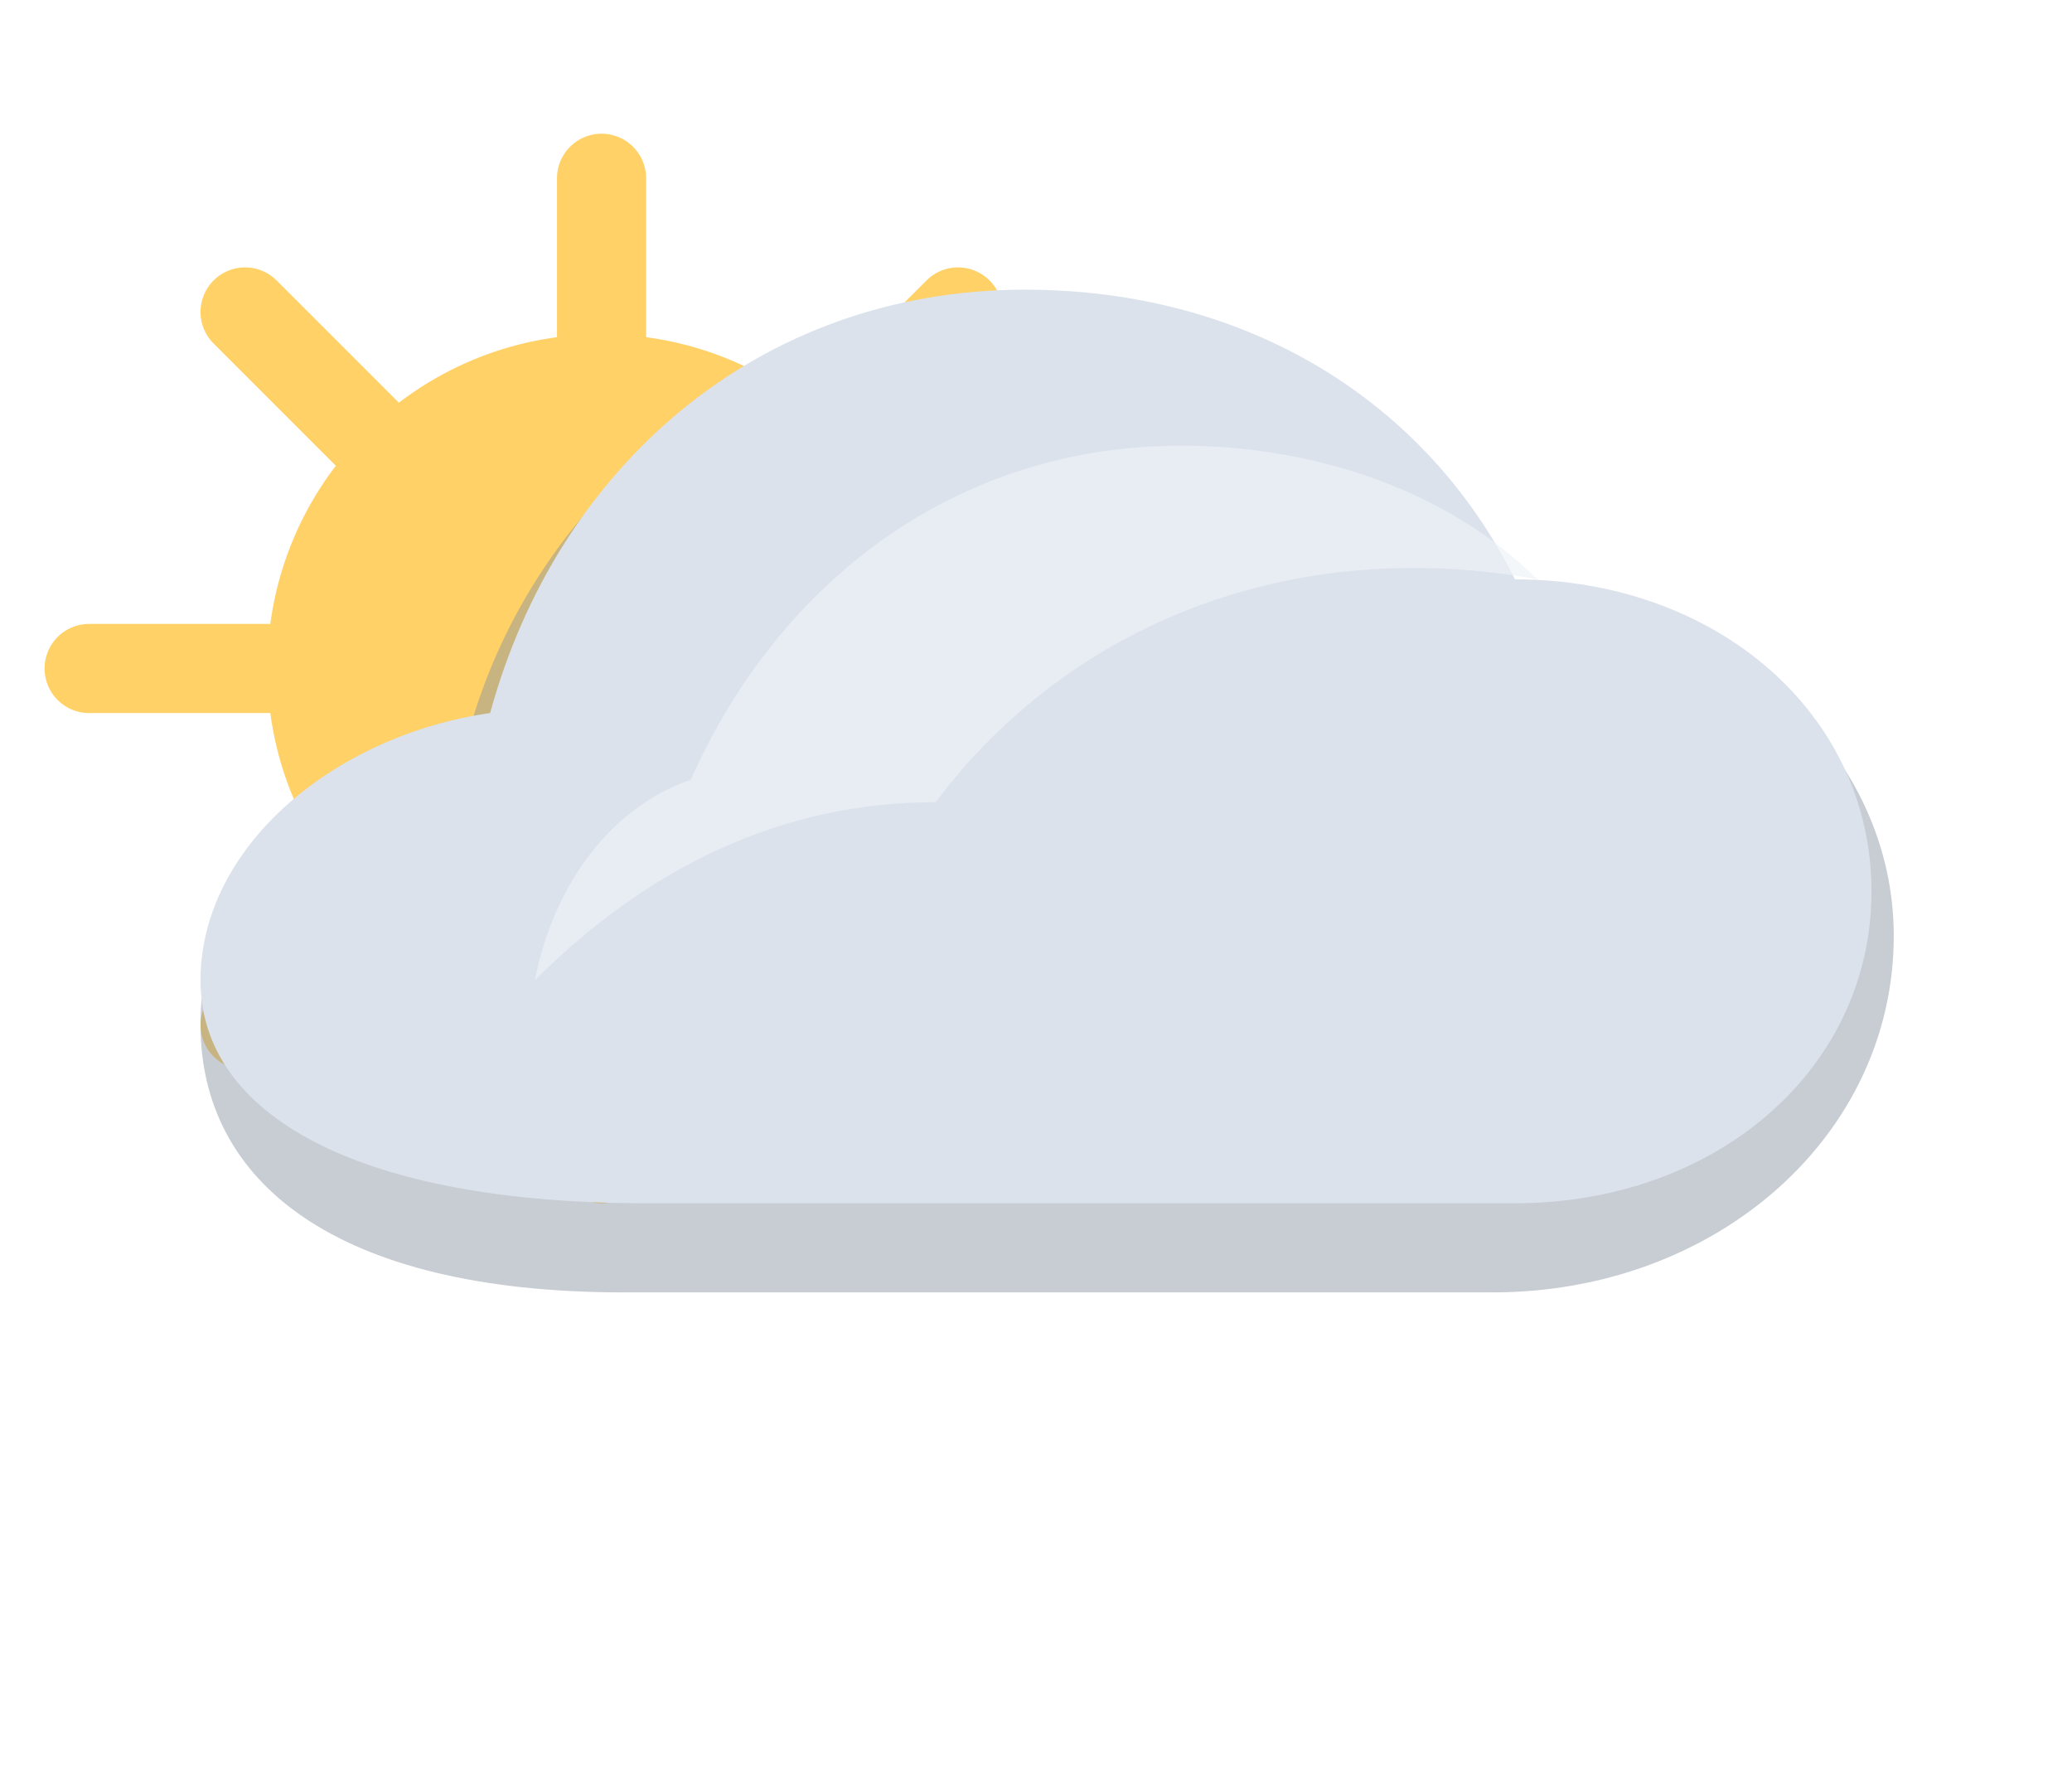
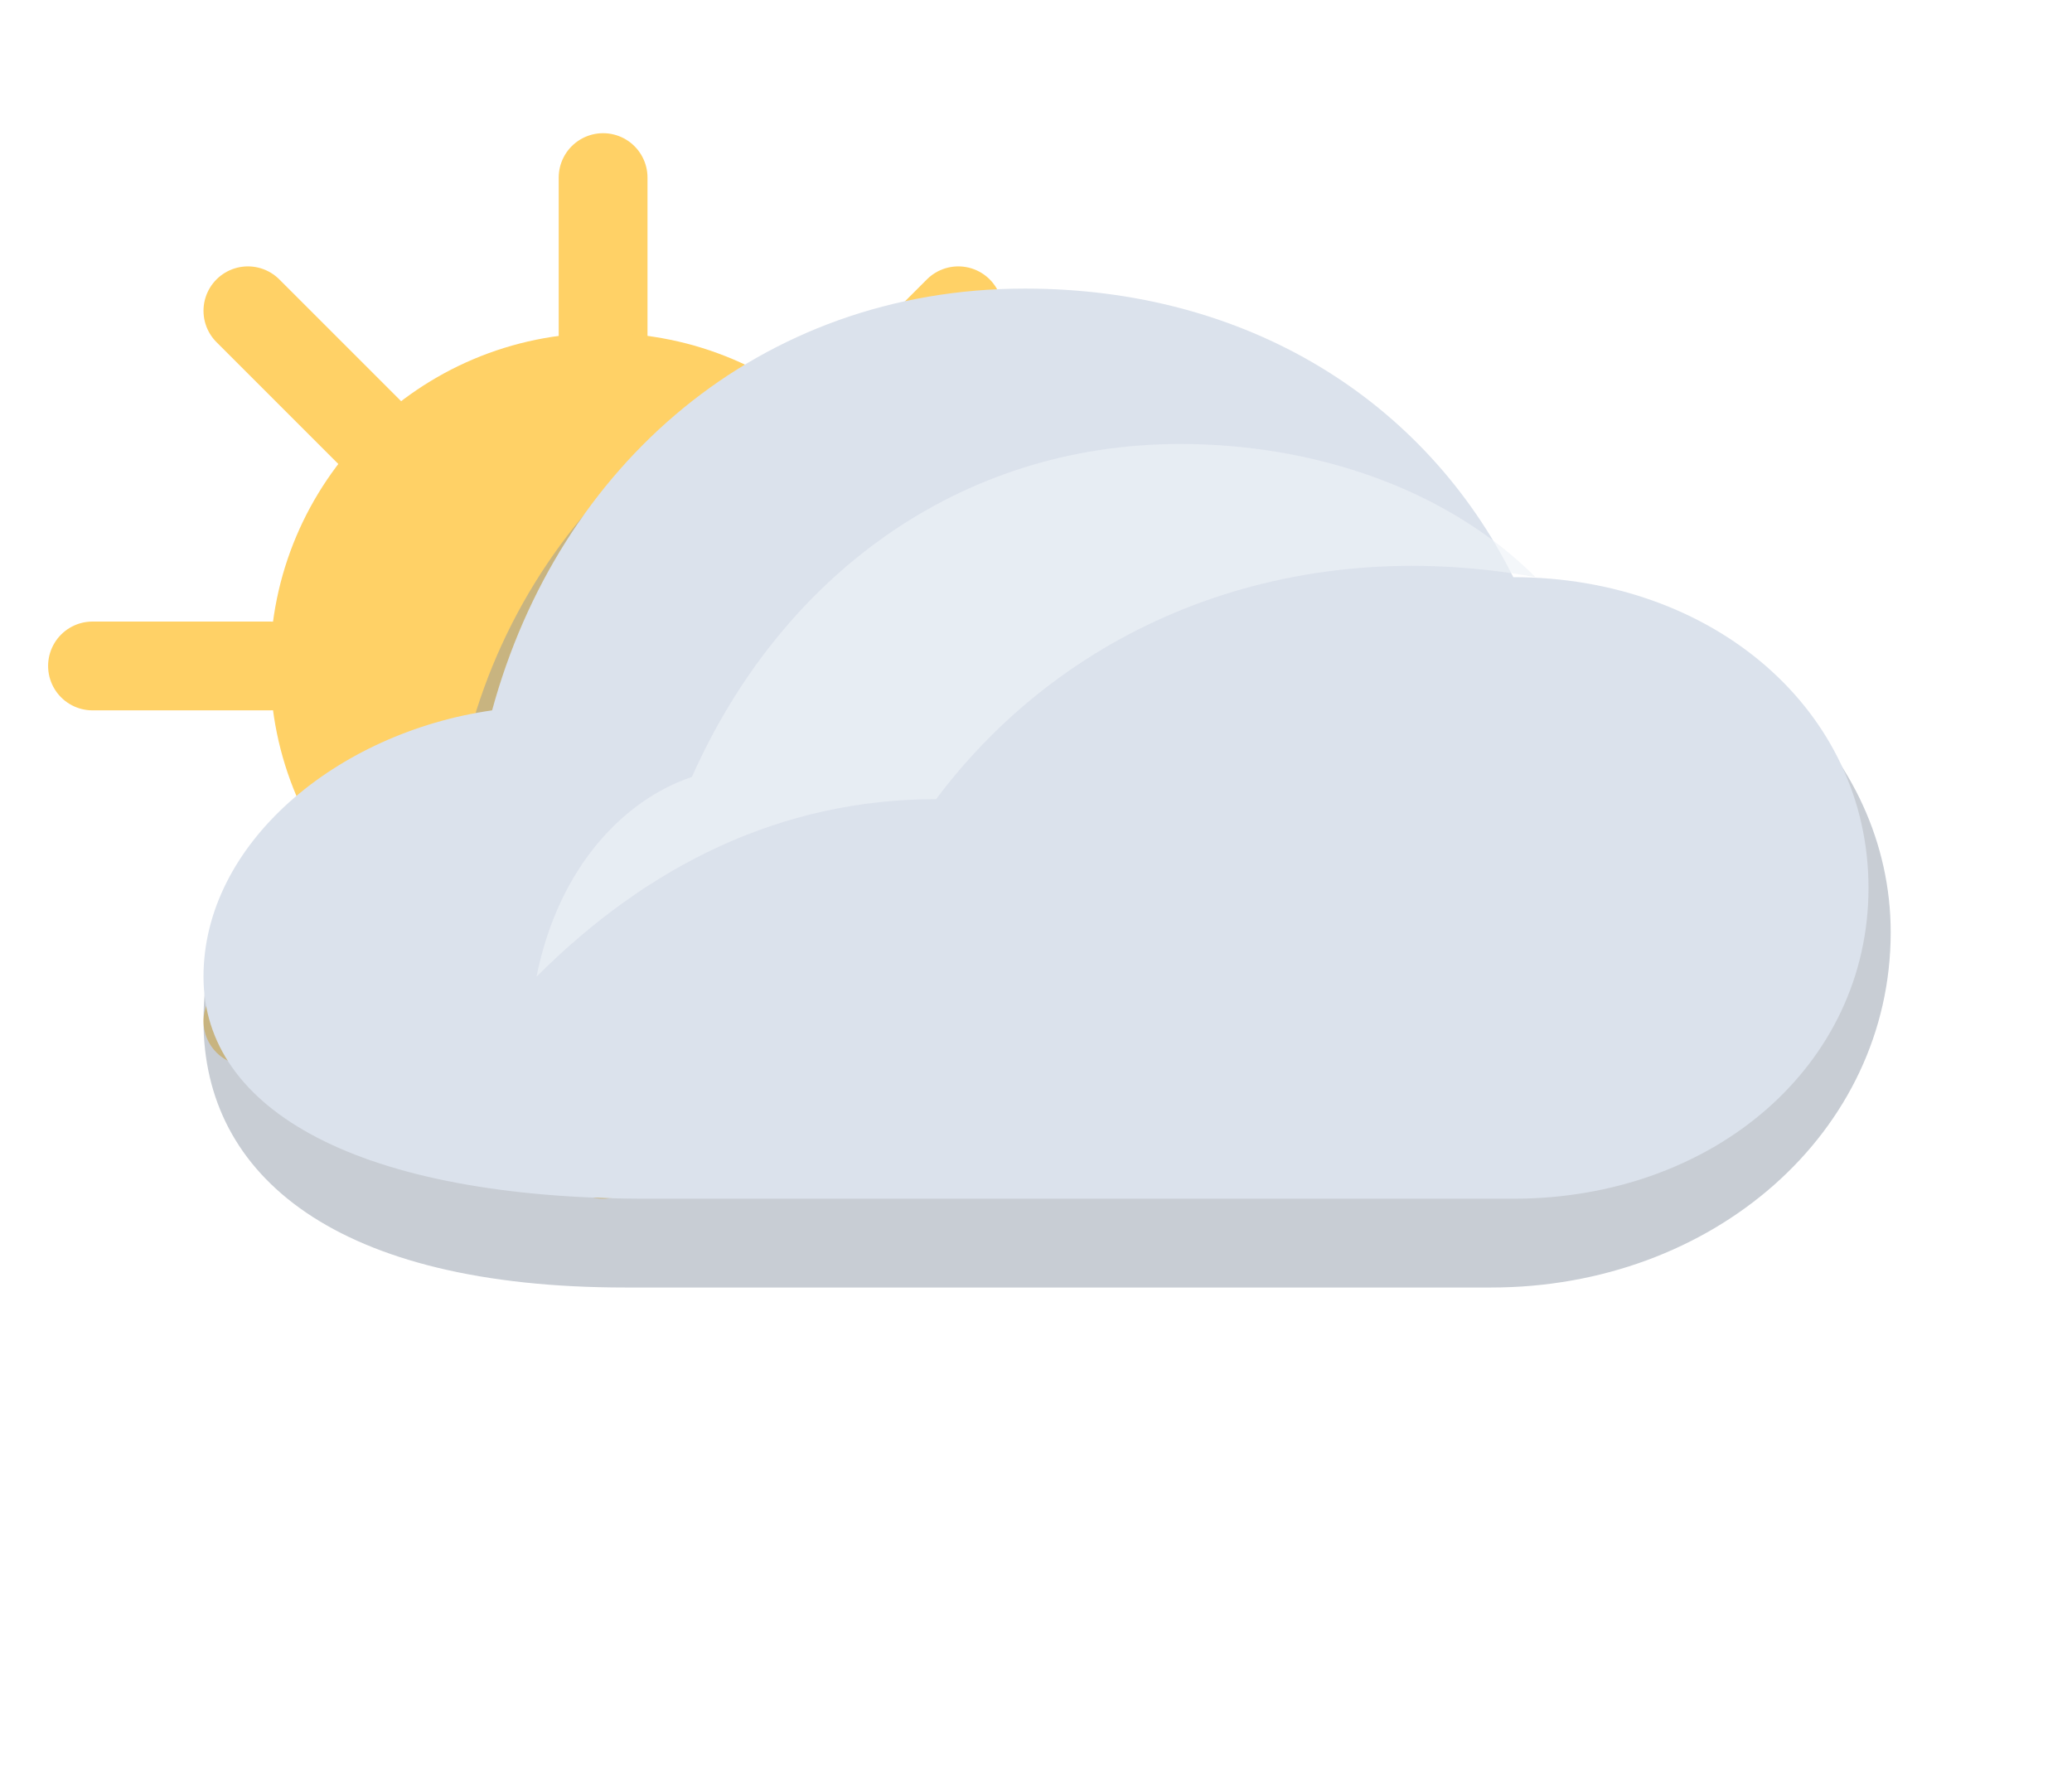
- <svg xmlns="http://www.w3.org/2000/svg" width="93" height="80" viewBox="0 0 93 80">
+ <svg xmlns="http://www.w3.org/2000/svg" width="112" height="96" viewBox="0 0 93 80">
  <g fill="none" stroke="#ffd166" stroke-width="4" stroke-linecap="round">
    <path d="M27 8v8" />
    <path d="M27 44v8" />
    <path d="M4 30h8" />
    <path d="M42 30h8" />
    <path d="M11 14l5.5 5.5" />
    <path d="M37.5 40.5L43 46" />
    <path d="M43 14l-5.5 5.5" />
    <path d="M16.5 40.5L11 46" />
  </g>
  <circle cx="27" cy="30" r="15" fill="#ffd166" />
  <path fill="#8490a0" opacity="0.45" d="M28 58h39c10 0 18-7 18-16 0-8-7-15-17-15-4-8-12-13-22-13-12 0-22 8-25 19-7 1-12 6-12 13 0 7 6 12 19 12z" />
  <path fill="#dbe2ec" d="M29 54h39c9 0 16-6 16-14 0-8-7-14-16-14-4-8-12-13-22-13-12 0-21 8-24 19-7 1-13 6-13 12 0 6 7 10 20 10z" />
  <path fill="#eef2f7" opacity="0.65" d="M31 35c4-9 12-15 22-15 6 0 12 2 16 6-11-2-21 2-27 10-7 0-13 3-18 8 1-5 4-8 7-9z" />
</svg>
